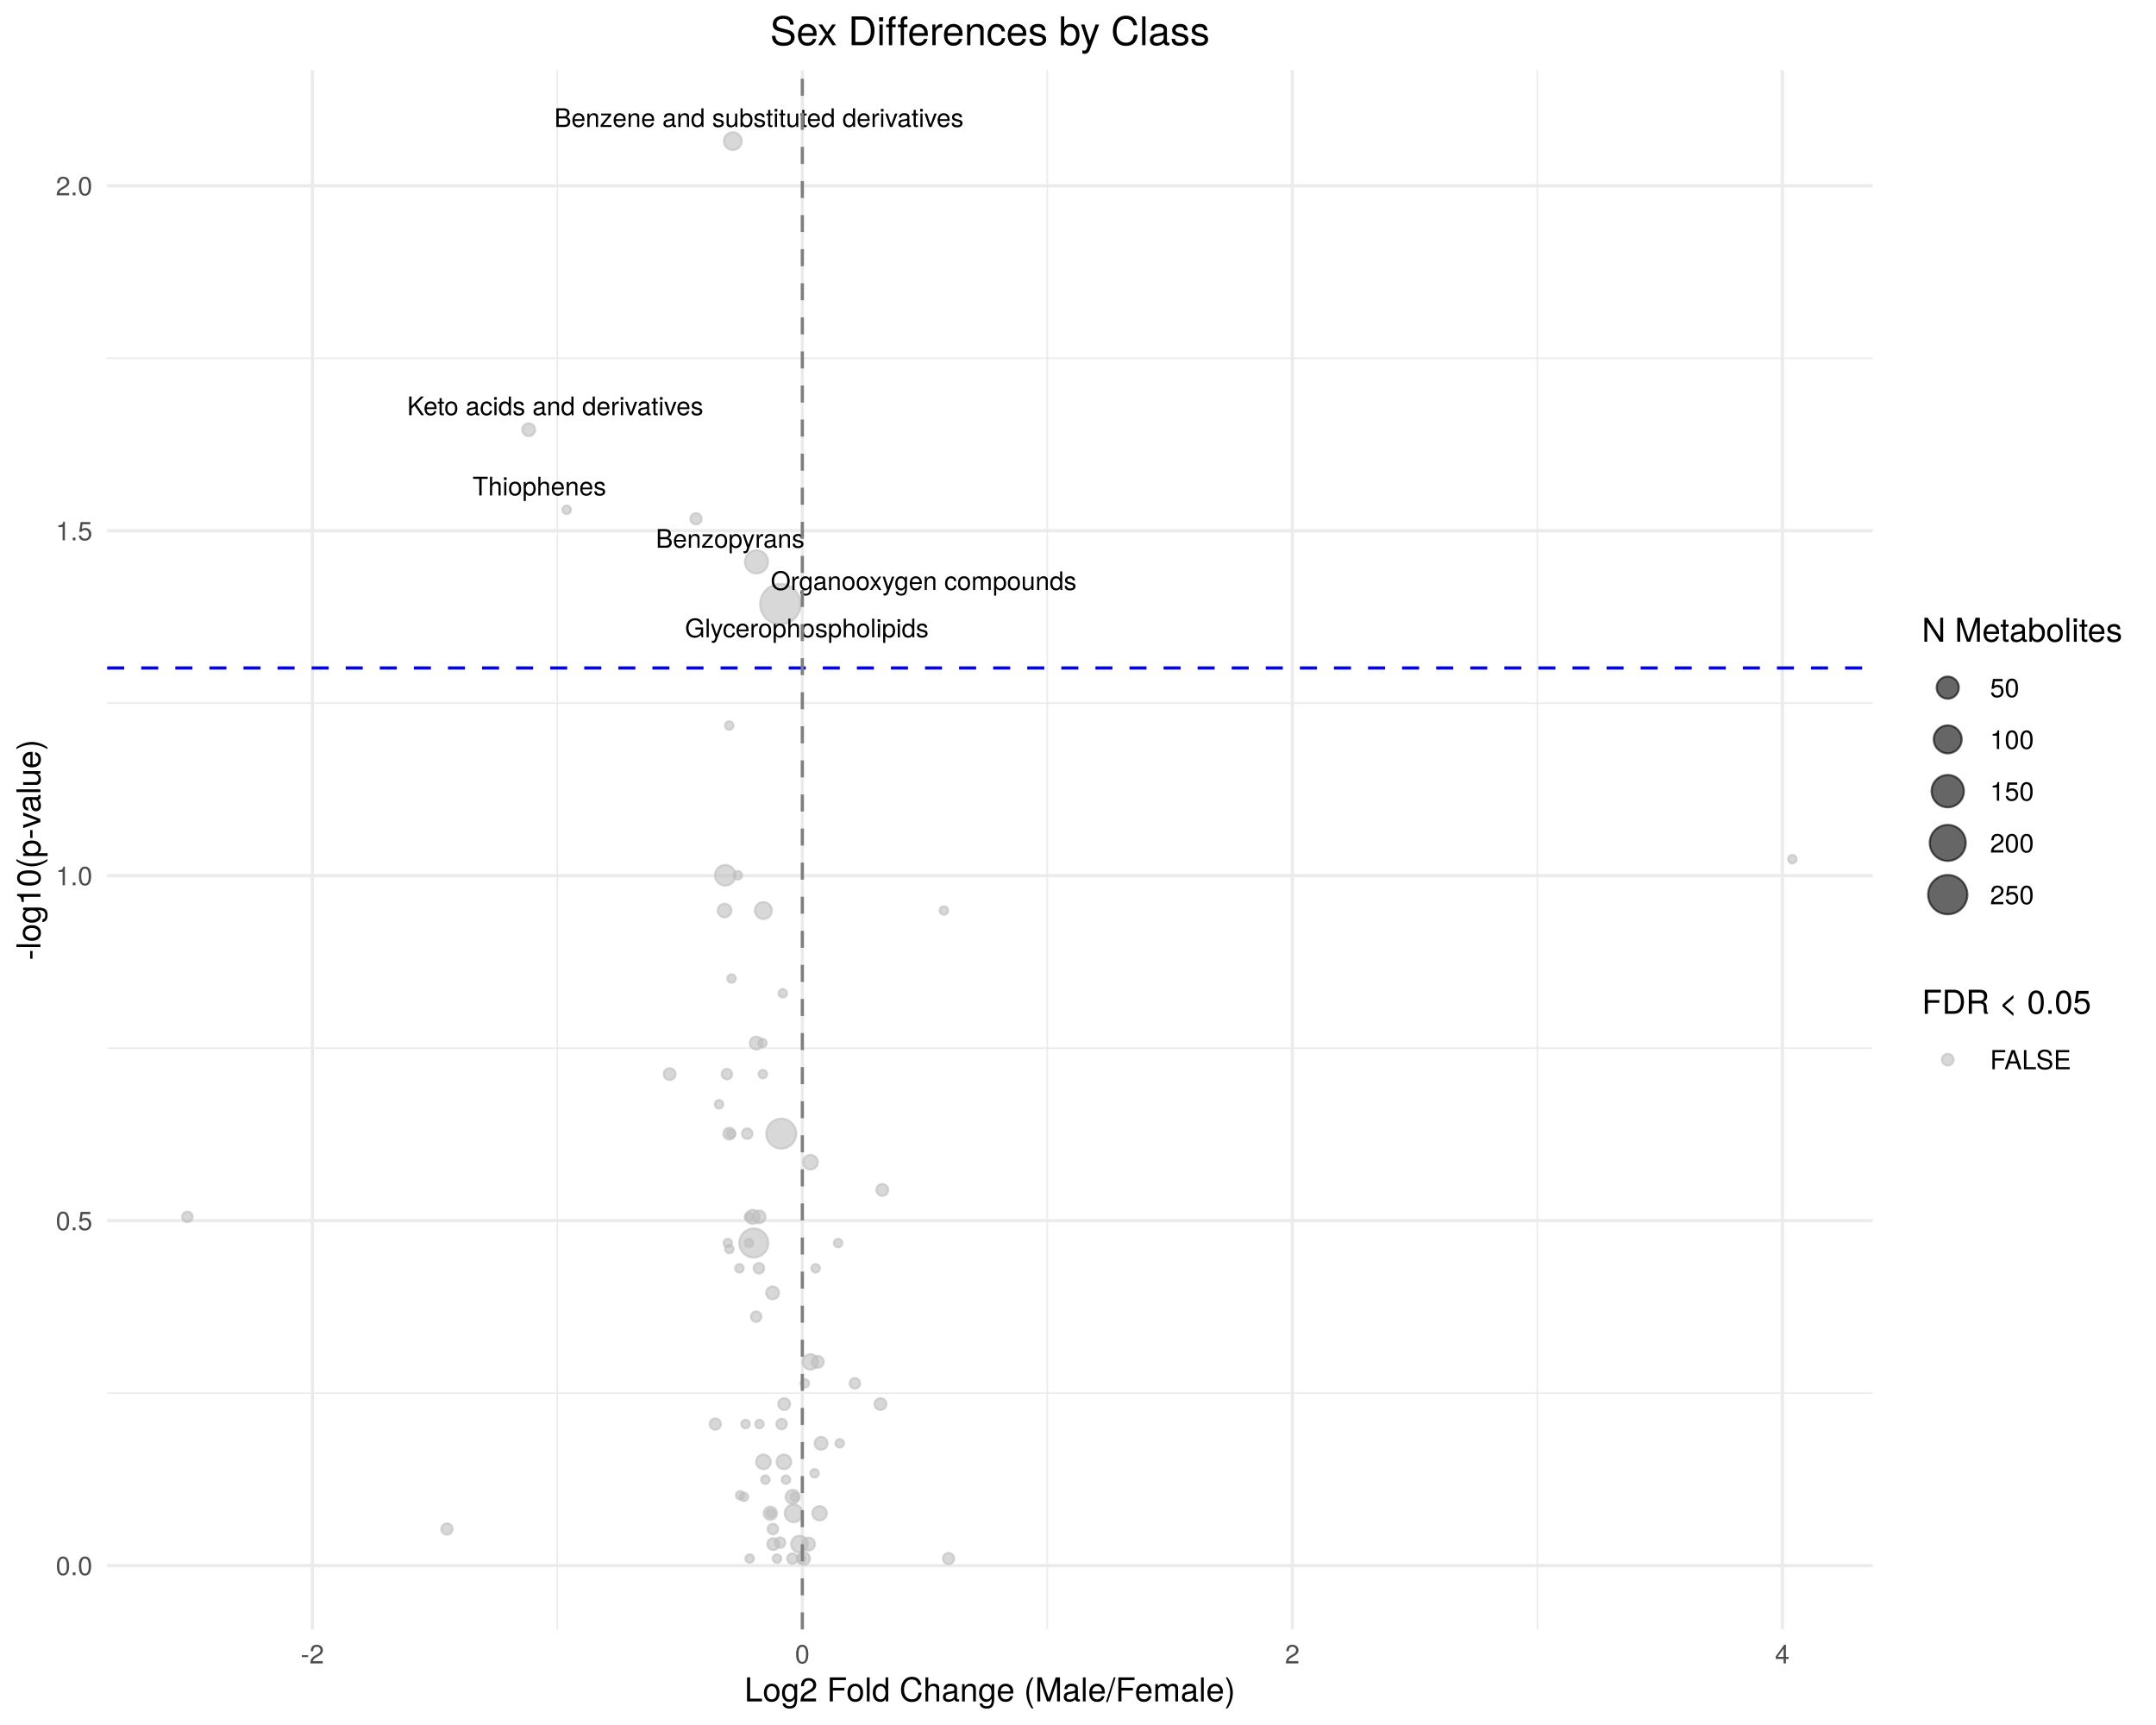
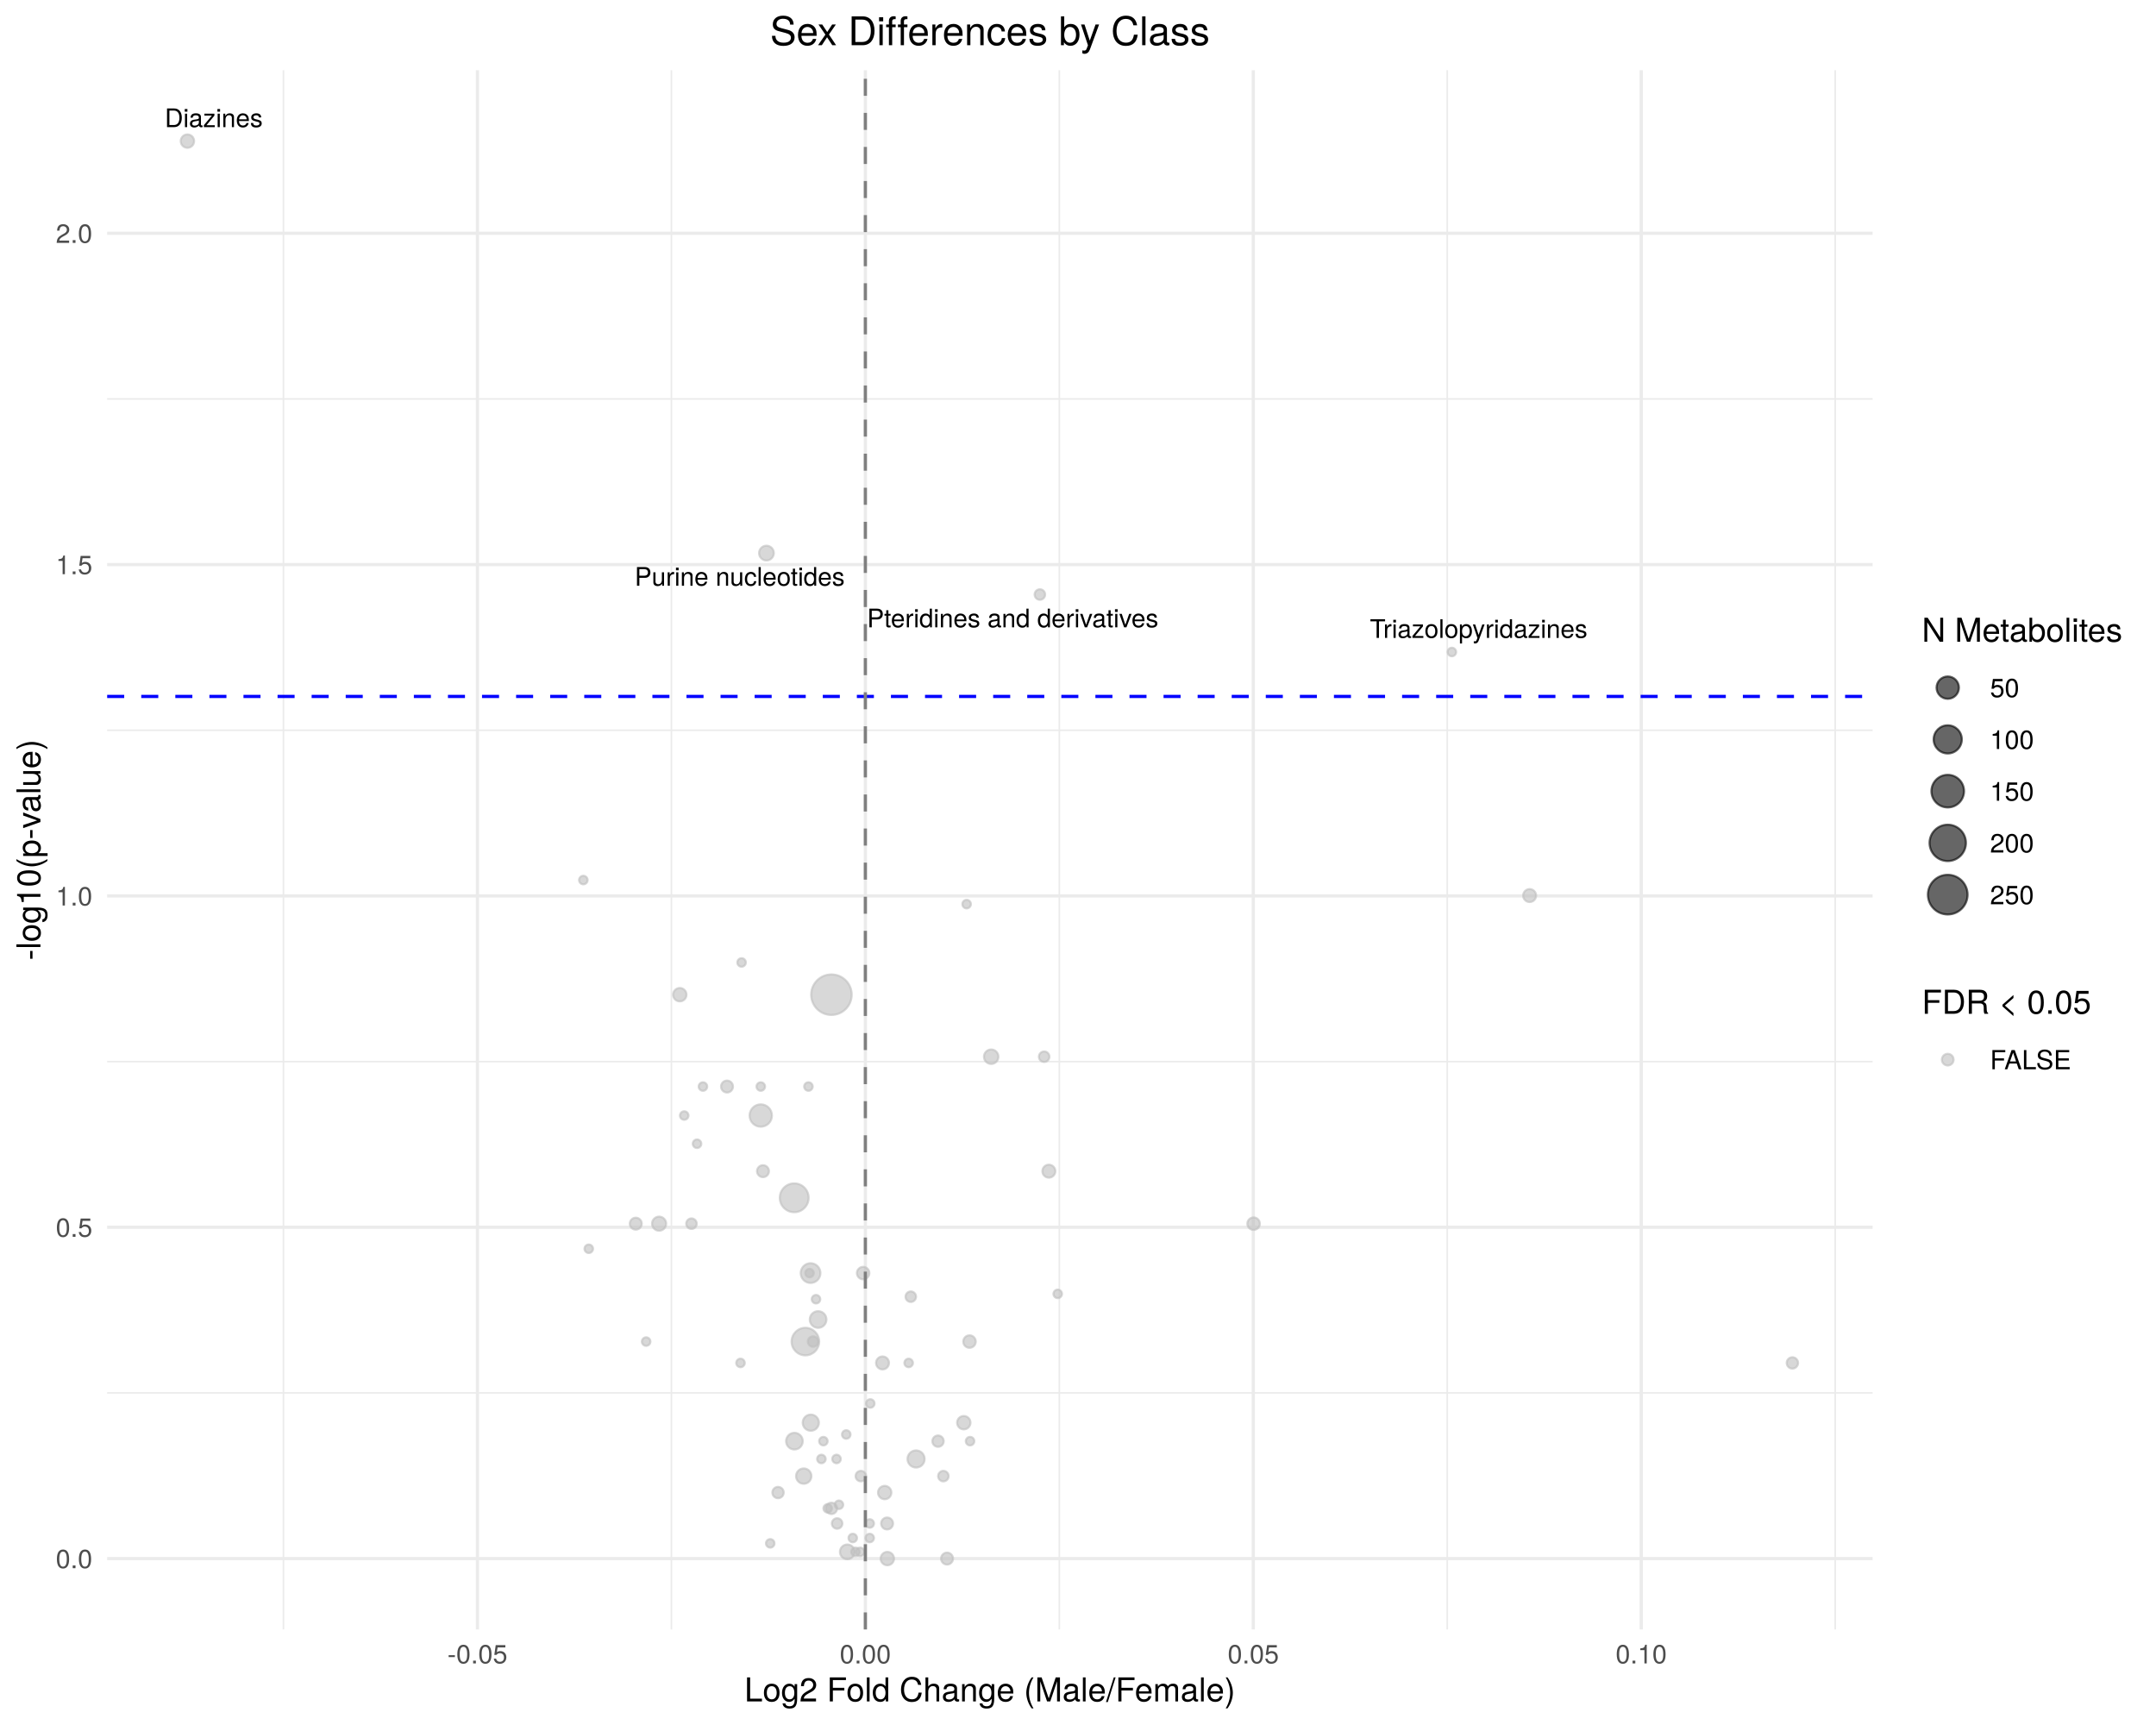
<svg xmlns="http://www.w3.org/2000/svg" class="svglite" width="720.00pt" height="576.00pt" viewBox="0 0 720.00 576.00">
  <defs>
    <style type="text/css">
    .svglite line, .svglite polyline, .svglite polygon, .svglite path, .svglite rect, .svglite circle {
      fill: none;
      stroke: #000000;
      stroke-linecap: round;
      stroke-linejoin: round;
      stroke-miterlimit: 10.00;
    }
    .svglite text {
      white-space: pre;
    }
  </style>
  </defs>
  <rect width="100%" height="100%" style="stroke: none; fill: none;" />
  <defs>
    <clipPath id="cpMC4wMHw3MjAuMDB8MC4wMHw1NzYuMDA=">
      <rect x="0.00" y="0.00" width="720.00" height="576.00" />
    </clipPath>
  </defs>
  <g clip-path="url(#cpMC4wMHw3MjAuMDB8MC4wMHw1NzYuMDA=)">
</g>
  <defs>
    <clipPath id="cpMzUuNzl8NjI1LjM3fDIzLjQ1fDU0NC4wOQ==">
      <rect x="35.79" y="23.45" width="589.57" height="520.64" />
    </clipPath>
  </defs>
  <g clip-path="url(#cpMzUuNzl8NjI1LjM3fDIzLjQ1fDU0NC4wOQ==)">
-     <polyline points="35.79,465.17 625.37,465.17 " style="stroke-width: 0.53; stroke: #EBEBEB; stroke-linecap: butt;" />
-     <polyline points="35.79,349.98 625.37,349.98 " style="stroke-width: 0.53; stroke: #EBEBEB; stroke-linecap: butt;" />
-     <polyline points="35.79,234.80 625.37,234.80 " style="stroke-width: 0.53; stroke: #EBEBEB; stroke-linecap: butt;" />
-     <polyline points="35.79,119.62 625.37,119.62 " style="stroke-width: 0.53; stroke: #EBEBEB; stroke-linecap: butt;" />
-     <polyline points="186.12,544.09 186.12,23.45 " style="stroke-width: 0.53; stroke: #EBEBEB; stroke-linecap: butt;" />
-     <polyline points="349.76,544.09 349.76,23.45 " style="stroke-width: 0.53; stroke: #EBEBEB; stroke-linecap: butt;" />
-     <polyline points="513.39,544.09 513.39,23.45 " style="stroke-width: 0.53; stroke: #EBEBEB; stroke-linecap: butt;" />
-     <polyline points="35.79,522.76 625.37,522.76 " style="stroke-width: 1.07; stroke: #EBEBEB; stroke-linecap: butt;" />
-     <polyline points="35.79,407.58 625.37,407.58 " style="stroke-width: 1.07; stroke: #EBEBEB; stroke-linecap: butt;" />
-     <polyline points="35.79,292.39 625.37,292.39 " style="stroke-width: 1.07; stroke: #EBEBEB; stroke-linecap: butt;" />
-     <polyline points="35.79,177.21 625.37,177.21 " style="stroke-width: 1.07; stroke: #EBEBEB; stroke-linecap: butt;" />
-     <polyline points="35.79,62.03 625.37,62.03 " style="stroke-width: 1.07; stroke: #EBEBEB; stroke-linecap: butt;" />
-     <polyline points="104.31,544.09 104.31,23.45 " style="stroke-width: 1.07; stroke: #EBEBEB; stroke-linecap: butt;" />
-     <polyline points="267.94,544.09 267.94,23.45 " style="stroke-width: 1.07; stroke: #EBEBEB; stroke-linecap: butt;" />
-     <polyline points="431.57,544.09 431.57,23.45 " style="stroke-width: 1.07; stroke: #EBEBEB; stroke-linecap: butt;" />
-     <polyline points="595.20,544.09 595.20,23.45 " style="stroke-width: 1.07; stroke: #EBEBEB; stroke-linecap: butt;" />
-     <circle cx="244.73" cy="47.12" r="2.98" style="stroke-width: 0.71; stroke: #BEBEBE; stroke-opacity: 0.60; fill: #BEBEBE; fill-opacity: 0.60;" />
-     <circle cx="176.55" cy="143.49" r="2.15" style="stroke-width: 0.71; stroke: #BEBEBE; stroke-opacity: 0.60; fill: #BEBEBE; fill-opacity: 0.60;" />
-     <circle cx="189.24" cy="170.22" r="1.42" style="stroke-width: 0.71; stroke: #BEBEBE; stroke-opacity: 0.60; fill: #BEBEBE; fill-opacity: 0.60;" />
-     <circle cx="232.42" cy="173.21" r="1.88" style="stroke-width: 0.71; stroke: #BEBEBE; stroke-opacity: 0.60; fill: #BEBEBE; fill-opacity: 0.60;" />
-     <circle cx="252.63" cy="187.61" r="3.88" style="stroke-width: 0.71; stroke: #BEBEBE; stroke-opacity: 0.60; fill: #BEBEBE; fill-opacity: 0.60;" />
-     <circle cx="260.62" cy="201.73" r="6.76" style="stroke-width: 0.71; stroke: #BEBEBE; stroke-opacity: 0.60; fill: #BEBEBE; fill-opacity: 0.60;" />
-     <circle cx="243.53" cy="242.28" r="1.42" style="stroke-width: 0.71; stroke: #BEBEBE; stroke-opacity: 0.60; fill: #BEBEBE; fill-opacity: 0.60;" />
-     <circle cx="598.57" cy="286.88" r="1.42" style="stroke-width: 0.71; stroke: #BEBEBE; stroke-opacity: 0.60; fill: #BEBEBE; fill-opacity: 0.60;" />
-     <circle cx="246.40" cy="292.27" r="1.42" style="stroke-width: 0.71; stroke: #BEBEBE; stroke-opacity: 0.60; fill: #BEBEBE; fill-opacity: 0.60;" />
-     <circle cx="242.19" cy="292.27" r="3.45" style="stroke-width: 0.71; stroke: #BEBEBE; stroke-opacity: 0.60; fill: #BEBEBE; fill-opacity: 0.60;" />
-     <circle cx="254.93" cy="304.04" r="2.84" style="stroke-width: 0.71; stroke: #BEBEBE; stroke-opacity: 0.60; fill: #BEBEBE; fill-opacity: 0.60;" />
-     <circle cx="241.97" cy="304.04" r="2.28" style="stroke-width: 0.71; stroke: #BEBEBE; stroke-opacity: 0.60; fill: #BEBEBE; fill-opacity: 0.60;" />
-     <circle cx="315.20" cy="304.04" r="1.42" style="stroke-width: 0.71; stroke: #BEBEBE; stroke-opacity: 0.60; fill: #BEBEBE; fill-opacity: 0.60;" />
-     <circle cx="244.30" cy="326.74" r="1.42" style="stroke-width: 0.71; stroke: #BEBEBE; stroke-opacity: 0.60; fill: #BEBEBE; fill-opacity: 0.60;" />
-     <circle cx="261.41" cy="331.67" r="1.42" style="stroke-width: 0.71; stroke: #BEBEBE; stroke-opacity: 0.60; fill: #BEBEBE; fill-opacity: 0.60;" />
-     <circle cx="252.56" cy="348.30" r="2.15" style="stroke-width: 0.71; stroke: #BEBEBE; stroke-opacity: 0.60; fill: #BEBEBE; fill-opacity: 0.60;" />
-     <circle cx="254.62" cy="348.30" r="1.42" style="stroke-width: 0.71; stroke: #BEBEBE; stroke-opacity: 0.60; fill: #BEBEBE; fill-opacity: 0.60;" />
-     <circle cx="223.63" cy="358.66" r="1.98" style="stroke-width: 0.71; stroke: #BEBEBE; stroke-opacity: 0.60; fill: #BEBEBE; fill-opacity: 0.60;" />
-     <circle cx="242.76" cy="358.66" r="1.75" style="stroke-width: 0.71; stroke: #BEBEBE; stroke-opacity: 0.60; fill: #BEBEBE; fill-opacity: 0.60;" />
-     <circle cx="254.72" cy="358.66" r="1.42" style="stroke-width: 0.71; stroke: #BEBEBE; stroke-opacity: 0.60; fill: #BEBEBE; fill-opacity: 0.60;" />
-     <circle cx="240.12" cy="368.74" r="1.42" style="stroke-width: 0.71; stroke: #BEBEBE; stroke-opacity: 0.60; fill: #BEBEBE; fill-opacity: 0.60;" />
-     <circle cx="260.91" cy="378.55" r="5.00" style="stroke-width: 0.71; stroke: #BEBEBE; stroke-opacity: 0.60; fill: #BEBEBE; fill-opacity: 0.60;" />
-     <circle cx="243.55" cy="378.55" r="1.98" style="stroke-width: 0.71; stroke: #BEBEBE; stroke-opacity: 0.60; fill: #BEBEBE; fill-opacity: 0.60;" />
-     <circle cx="249.55" cy="378.55" r="1.75" style="stroke-width: 0.71; stroke: #BEBEBE; stroke-opacity: 0.60; fill: #BEBEBE; fill-opacity: 0.60;" />
-     <circle cx="244.14" cy="378.55" r="1.42" style="stroke-width: 0.71; stroke: #BEBEBE; stroke-opacity: 0.60; fill: #BEBEBE; fill-opacity: 0.60;" />
-     <circle cx="270.66" cy="388.08" r="2.45" style="stroke-width: 0.71; stroke: #BEBEBE; stroke-opacity: 0.60; fill: #BEBEBE; fill-opacity: 0.60;" />
-     <circle cx="294.64" cy="397.34" r="1.98" style="stroke-width: 0.71; stroke: #BEBEBE; stroke-opacity: 0.60; fill: #BEBEBE; fill-opacity: 0.60;" />
-     <circle cx="62.59" cy="406.33" r="1.75" style="stroke-width: 0.71; stroke: #BEBEBE; stroke-opacity: 0.60; fill: #BEBEBE; fill-opacity: 0.60;" />
-     <circle cx="251.34" cy="406.33" r="2.34" style="stroke-width: 0.71; stroke: #BEBEBE; stroke-opacity: 0.60; fill: #BEBEBE; fill-opacity: 0.60;" />
-     <circle cx="250.12" cy="406.33" r="1.42" style="stroke-width: 0.71; stroke: #BEBEBE; stroke-opacity: 0.60; fill: #BEBEBE; fill-opacity: 0.60;" />
-     <circle cx="253.50" cy="406.33" r="2.15" style="stroke-width: 0.71; stroke: #BEBEBE; stroke-opacity: 0.60; fill: #BEBEBE; fill-opacity: 0.60;" />
-     <circle cx="251.73" cy="415.06" r="4.85" style="stroke-width: 0.71; stroke: #BEBEBE; stroke-opacity: 0.60; fill: #BEBEBE; fill-opacity: 0.60;" />
-     <circle cx="279.89" cy="415.06" r="1.42" style="stroke-width: 0.71; stroke: #BEBEBE; stroke-opacity: 0.60; fill: #BEBEBE; fill-opacity: 0.60;" />
-     <circle cx="250.12" cy="415.06" r="1.42" style="stroke-width: 0.71; stroke: #BEBEBE; stroke-opacity: 0.60; fill: #BEBEBE; fill-opacity: 0.60;" />
-     <circle cx="243.05" cy="415.06" r="1.42" style="stroke-width: 0.71; stroke: #BEBEBE; stroke-opacity: 0.60; fill: #BEBEBE; fill-opacity: 0.60;" />
-     <circle cx="243.58" cy="417.08" r="1.42" style="stroke-width: 0.71; stroke: #BEBEBE; stroke-opacity: 0.60; fill: #BEBEBE; fill-opacity: 0.60;" />
-     <circle cx="272.38" cy="423.51" r="1.42" style="stroke-width: 0.71; stroke: #BEBEBE; stroke-opacity: 0.60; fill: #BEBEBE; fill-opacity: 0.60;" />
-     <circle cx="253.44" cy="423.51" r="1.75" style="stroke-width: 0.71; stroke: #BEBEBE; stroke-opacity: 0.60; fill: #BEBEBE; fill-opacity: 0.60;" />
-     <circle cx="246.92" cy="423.51" r="1.42" style="stroke-width: 0.71; stroke: #BEBEBE; stroke-opacity: 0.60; fill: #BEBEBE; fill-opacity: 0.60;" />
-     <circle cx="258.00" cy="431.71" r="2.15" style="stroke-width: 0.71; stroke: #BEBEBE; stroke-opacity: 0.60; fill: #BEBEBE; fill-opacity: 0.60;" />
-     <circle cx="252.52" cy="439.65" r="1.75" style="stroke-width: 0.71; stroke: #BEBEBE; stroke-opacity: 0.60; fill: #BEBEBE; fill-opacity: 0.60;" />
-     <circle cx="270.63" cy="454.75" r="2.59" style="stroke-width: 0.71; stroke: #BEBEBE; stroke-opacity: 0.60; fill: #BEBEBE; fill-opacity: 0.60;" />
-     <circle cx="273.10" cy="454.75" r="1.98" style="stroke-width: 0.71; stroke: #BEBEBE; stroke-opacity: 0.60; fill: #BEBEBE; fill-opacity: 0.60;" />
-     <circle cx="285.49" cy="461.92" r="1.75" style="stroke-width: 0.71; stroke: #BEBEBE; stroke-opacity: 0.60; fill: #BEBEBE; fill-opacity: 0.60;" />
-     <circle cx="268.79" cy="461.92" r="1.42" style="stroke-width: 0.71; stroke: #BEBEBE; stroke-opacity: 0.60; fill: #BEBEBE; fill-opacity: 0.60;" />
-     <circle cx="261.88" cy="468.84" r="1.98" style="stroke-width: 0.71; stroke: #BEBEBE; stroke-opacity: 0.60; fill: #BEBEBE; fill-opacity: 0.60;" />
-     <circle cx="294.03" cy="468.84" r="1.98" style="stroke-width: 0.71; stroke: #BEBEBE; stroke-opacity: 0.60; fill: #BEBEBE; fill-opacity: 0.60;" />
-     <circle cx="248.98" cy="475.51" r="1.42" style="stroke-width: 0.71; stroke: #BEBEBE; stroke-opacity: 0.60; fill: #BEBEBE; fill-opacity: 0.60;" />
-     <circle cx="261.02" cy="475.51" r="1.75" style="stroke-width: 0.71; stroke: #BEBEBE; stroke-opacity: 0.60; fill: #BEBEBE; fill-opacity: 0.60;" />
-     <circle cx="253.62" cy="475.51" r="1.42" style="stroke-width: 0.71; stroke: #BEBEBE; stroke-opacity: 0.60; fill: #BEBEBE; fill-opacity: 0.60;" />
-     <circle cx="238.87" cy="475.51" r="1.88" style="stroke-width: 0.71; stroke: #BEBEBE; stroke-opacity: 0.60; fill: #BEBEBE; fill-opacity: 0.60;" />
-     <circle cx="274.20" cy="481.94" r="2.15" style="stroke-width: 0.71; stroke: #BEBEBE; stroke-opacity: 0.60; fill: #BEBEBE; fill-opacity: 0.60;" />
-     <circle cx="280.42" cy="481.94" r="1.42" style="stroke-width: 0.71; stroke: #BEBEBE; stroke-opacity: 0.60; fill: #BEBEBE; fill-opacity: 0.60;" />
-     <circle cx="261.80" cy="488.13" r="2.45" style="stroke-width: 0.71; stroke: #BEBEBE; stroke-opacity: 0.60; fill: #BEBEBE; fill-opacity: 0.60;" />
-     <circle cx="254.96" cy="488.13" r="2.45" style="stroke-width: 0.71; stroke: #BEBEBE; stroke-opacity: 0.60; fill: #BEBEBE; fill-opacity: 0.60;" />
-     <circle cx="272.03" cy="491.95" r="1.42" style="stroke-width: 0.71; stroke: #BEBEBE; stroke-opacity: 0.60; fill: #BEBEBE; fill-opacity: 0.60;" />
-     <circle cx="262.47" cy="494.09" r="1.42" style="stroke-width: 0.71; stroke: #BEBEBE; stroke-opacity: 0.60; fill: #BEBEBE; fill-opacity: 0.60;" />
-     <circle cx="255.61" cy="494.09" r="1.42" style="stroke-width: 0.71; stroke: #BEBEBE; stroke-opacity: 0.60; fill: #BEBEBE; fill-opacity: 0.60;" />
-     <circle cx="247.18" cy="499.31" r="1.42" style="stroke-width: 0.71; stroke: #BEBEBE; stroke-opacity: 0.60; fill: #BEBEBE; fill-opacity: 0.60;" />
-     <circle cx="264.70" cy="499.81" r="2.34" style="stroke-width: 0.71; stroke: #BEBEBE; stroke-opacity: 0.60; fill: #BEBEBE; fill-opacity: 0.60;" />
-     <circle cx="265.43" cy="499.81" r="1.42" style="stroke-width: 0.71; stroke: #BEBEBE; stroke-opacity: 0.60; fill: #BEBEBE; fill-opacity: 0.60;" />
-     <circle cx="248.43" cy="499.81" r="1.42" style="stroke-width: 0.71; stroke: #BEBEBE; stroke-opacity: 0.60; fill: #BEBEBE; fill-opacity: 0.60;" />
-     <circle cx="257.26" cy="505.30" r="2.22" style="stroke-width: 0.71; stroke: #BEBEBE; stroke-opacity: 0.60; fill: #BEBEBE; fill-opacity: 0.60;" />
-     <circle cx="265.04" cy="505.30" r="2.98" style="stroke-width: 0.71; stroke: #BEBEBE; stroke-opacity: 0.60; fill: #BEBEBE; fill-opacity: 0.60;" />
-     <circle cx="273.71" cy="505.30" r="2.40" style="stroke-width: 0.71; stroke: #BEBEBE; stroke-opacity: 0.60; fill: #BEBEBE; fill-opacity: 0.60;" />
-     <circle cx="257.41" cy="505.30" r="1.42" style="stroke-width: 0.71; stroke: #BEBEBE; stroke-opacity: 0.60; fill: #BEBEBE; fill-opacity: 0.60;" />
-     <circle cx="149.26" cy="510.56" r="1.88" style="stroke-width: 0.71; stroke: #BEBEBE; stroke-opacity: 0.60; fill: #BEBEBE; fill-opacity: 0.60;" />
-     <circle cx="258.11" cy="510.56" r="1.75" style="stroke-width: 0.71; stroke: #BEBEBE; stroke-opacity: 0.60; fill: #BEBEBE; fill-opacity: 0.60;" />
-     <circle cx="260.51" cy="515.12" r="1.75" style="stroke-width: 0.71; stroke: #BEBEBE; stroke-opacity: 0.60; fill: #BEBEBE; fill-opacity: 0.60;" />
-     <circle cx="270.01" cy="515.60" r="2.15" style="stroke-width: 0.71; stroke: #BEBEBE; stroke-opacity: 0.60; fill: #BEBEBE; fill-opacity: 0.60;" />
-     <circle cx="267.00" cy="515.60" r="2.80" style="stroke-width: 0.71; stroke: #BEBEBE; stroke-opacity: 0.60; fill: #BEBEBE; fill-opacity: 0.60;" />
-     <circle cx="258.23" cy="515.60" r="1.98" style="stroke-width: 0.71; stroke: #BEBEBE; stroke-opacity: 0.60; fill: #BEBEBE; fill-opacity: 0.60;" />
-     <circle cx="268.35" cy="520.43" r="2.15" style="stroke-width: 0.71; stroke: #BEBEBE; stroke-opacity: 0.60; fill: #BEBEBE; fill-opacity: 0.60;" />
-     <circle cx="250.34" cy="520.43" r="1.42" style="stroke-width: 0.71; stroke: #BEBEBE; stroke-opacity: 0.60; fill: #BEBEBE; fill-opacity: 0.60;" />
-     <circle cx="316.78" cy="520.43" r="1.88" style="stroke-width: 0.71; stroke: #BEBEBE; stroke-opacity: 0.60; fill: #BEBEBE; fill-opacity: 0.60;" />
-     <circle cx="259.48" cy="520.43" r="1.42" style="stroke-width: 0.71; stroke: #BEBEBE; stroke-opacity: 0.60; fill: #BEBEBE; fill-opacity: 0.60;" />
-     <circle cx="264.65" cy="520.43" r="1.75" style="stroke-width: 0.71; stroke: #BEBEBE; stroke-opacity: 0.60; fill: #BEBEBE; fill-opacity: 0.60;" />
-     <circle cx="267.63" cy="520.43" r="1.42" style="stroke-width: 0.71; stroke: #BEBEBE; stroke-opacity: 0.60; fill: #BEBEBE; fill-opacity: 0.60;" />
-     <text x="253.45" y="42.40" text-anchor="middle" style="font-size: 8.54px; font-weight: 0; font-family: &quot;TeX Gyre Heros&quot;;" textLength="137.03px" lengthAdjust="spacingAndGlyphs">Benzene and substituted derivatives</text>
-     <text x="185.43" y="138.64" text-anchor="middle" style="font-size: 8.54px; font-weight: 0; font-family: &quot;TeX Gyre Heros&quot;;" textLength="99.56px" lengthAdjust="spacingAndGlyphs">Keto acids and derivatives</text>
-     <text x="180.13" y="165.43" text-anchor="middle" style="font-size: 8.54px; font-weight: 0; font-family: &quot;TeX Gyre Heros&quot;;" textLength="44.58px" lengthAdjust="spacingAndGlyphs">Thiophenes</text>
-     <text x="243.84" y="182.90" text-anchor="middle" style="font-size: 8.54px; font-weight: 0; font-family: &quot;TeX Gyre Heros&quot;;" textLength="49.79px" lengthAdjust="spacingAndGlyphs">Benzopyrans</text>
-     <text x="308.45" y="197.02" text-anchor="middle" style="font-size: 8.54px; font-weight: 0; font-family: &quot;TeX Gyre Heros&quot;;" textLength="102.43px" lengthAdjust="spacingAndGlyphs">Organooxygen compounds</text>
-     <text x="269.44" y="212.81" text-anchor="middle" style="font-size: 8.54px; font-weight: 0; font-family: &quot;TeX Gyre Heros&quot;;" textLength="81.55px" lengthAdjust="spacingAndGlyphs">Glycerophospholipids</text>
-     <line x1="35.79" y1="223.04" x2="625.37" y2="223.04" style="stroke-width: 1.07; stroke: #0000FF; stroke-dasharray: 5.69,5.69; stroke-linecap: butt;" />
-     <line x1="267.94" y1="544.09" x2="267.94" y2="23.45" style="stroke-width: 1.07; stroke: #7F7F7F; stroke-dasharray: 5.69,5.69; stroke-linecap: butt;" />
+     <polyline points="35.79,465.11 625.37,465.11 " style="stroke-width: 0.53; stroke: #EBEBEB; stroke-linecap: butt;" />
+     <polyline points="35.79,354.48 625.37,354.48 " style="stroke-width: 0.53; stroke: #EBEBEB; stroke-linecap: butt;" />
+     <polyline points="35.79,243.84 625.37,243.84 " style="stroke-width: 0.53; stroke: #EBEBEB; stroke-linecap: butt;" />
+     <polyline points="35.79,133.21 625.37,133.21 " style="stroke-width: 0.53; stroke: #EBEBEB; stroke-linecap: butt;" />
+     <polyline points="94.66,544.09 94.66,23.45 " style="stroke-width: 0.53; stroke: #EBEBEB; stroke-linecap: butt;" />
+     <polyline points="224.21,544.09 224.21,23.45 " style="stroke-width: 0.53; stroke: #EBEBEB; stroke-linecap: butt;" />
+     <polyline points="353.77,544.09 353.77,23.45 " style="stroke-width: 0.53; stroke: #EBEBEB; stroke-linecap: butt;" />
+     <polyline points="483.32,544.09 483.32,23.45 " style="stroke-width: 0.53; stroke: #EBEBEB; stroke-linecap: butt;" />
+     <polyline points="612.87,544.09 612.87,23.45 " style="stroke-width: 0.53; stroke: #EBEBEB; stroke-linecap: butt;" />
+     <polyline points="35.79,520.43 625.37,520.43 " style="stroke-width: 1.07; stroke: #EBEBEB; stroke-linecap: butt;" />
+     <polyline points="35.79,409.79 625.37,409.79 " style="stroke-width: 1.07; stroke: #EBEBEB; stroke-linecap: butt;" />
+     <polyline points="35.79,299.16 625.37,299.16 " style="stroke-width: 1.07; stroke: #EBEBEB; stroke-linecap: butt;" />
+     <polyline points="35.79,188.52 625.37,188.52 " style="stroke-width: 1.07; stroke: #EBEBEB; stroke-linecap: butt;" />
+     <polyline points="35.79,77.89 625.37,77.89 " style="stroke-width: 1.07; stroke: #EBEBEB; stroke-linecap: butt;" />
+     <polyline points="159.44,544.09 159.44,23.45 " style="stroke-width: 1.07; stroke: #EBEBEB; stroke-linecap: butt;" />
+     <polyline points="288.99,544.09 288.99,23.45 " style="stroke-width: 1.07; stroke: #EBEBEB; stroke-linecap: butt;" />
+     <polyline points="418.54,544.09 418.54,23.45 " style="stroke-width: 1.07; stroke: #EBEBEB; stroke-linecap: butt;" />
+     <polyline points="548.10,544.09 548.10,23.45 " style="stroke-width: 1.07; stroke: #EBEBEB; stroke-linecap: butt;" />
+     <circle cx="62.59" cy="47.12" r="2.23" style="stroke-width: 0.71; stroke: #BEBEBE; stroke-opacity: 0.60; fill: #BEBEBE; fill-opacity: 0.60;" />
+     <circle cx="255.96" cy="184.68" r="2.46" style="stroke-width: 0.71; stroke: #BEBEBE; stroke-opacity: 0.60; fill: #BEBEBE; fill-opacity: 0.60;" />
+     <circle cx="347.27" cy="198.52" r="1.75" style="stroke-width: 0.71; stroke: #BEBEBE; stroke-opacity: 0.60; fill: #BEBEBE; fill-opacity: 0.60;" />
+     <circle cx="484.86" cy="217.71" r="1.42" style="stroke-width: 0.71; stroke: #BEBEBE; stroke-opacity: 0.60; fill: #BEBEBE; fill-opacity: 0.60;" />
+     <circle cx="194.81" cy="293.86" r="1.42" style="stroke-width: 0.71; stroke: #BEBEBE; stroke-opacity: 0.60; fill: #BEBEBE; fill-opacity: 0.60;" />
+     <circle cx="510.82" cy="299.04" r="2.16" style="stroke-width: 0.71; stroke: #BEBEBE; stroke-opacity: 0.60; fill: #BEBEBE; fill-opacity: 0.60;" />
+     <circle cx="322.81" cy="301.90" r="1.42" style="stroke-width: 0.71; stroke: #BEBEBE; stroke-opacity: 0.60; fill: #BEBEBE; fill-opacity: 0.60;" />
+     <circle cx="247.65" cy="321.38" r="1.42" style="stroke-width: 0.71; stroke: #BEBEBE; stroke-opacity: 0.60; fill: #BEBEBE; fill-opacity: 0.60;" />
+     <circle cx="227.02" cy="332.14" r="2.23" style="stroke-width: 0.71; stroke: #BEBEBE; stroke-opacity: 0.60; fill: #BEBEBE; fill-opacity: 0.60;" />
+     <circle cx="277.66" cy="332.14" r="6.76" style="stroke-width: 0.71; stroke: #BEBEBE; stroke-opacity: 0.60; fill: #BEBEBE; fill-opacity: 0.60;" />
+     <circle cx="348.70" cy="352.85" r="1.75" style="stroke-width: 0.71; stroke: #BEBEBE; stroke-opacity: 0.60; fill: #BEBEBE; fill-opacity: 0.60;" />
+     <circle cx="331.01" cy="352.85" r="2.41" style="stroke-width: 0.71; stroke: #BEBEBE; stroke-opacity: 0.60; fill: #BEBEBE; fill-opacity: 0.60;" />
+     <circle cx="254.06" cy="362.81" r="1.42" style="stroke-width: 0.71; stroke: #BEBEBE; stroke-opacity: 0.60; fill: #BEBEBE; fill-opacity: 0.60;" />
+     <circle cx="242.79" cy="362.81" r="1.99" style="stroke-width: 0.71; stroke: #BEBEBE; stroke-opacity: 0.60; fill: #BEBEBE; fill-opacity: 0.60;" />
+     <circle cx="234.75" cy="362.81" r="1.42" style="stroke-width: 0.71; stroke: #BEBEBE; stroke-opacity: 0.60; fill: #BEBEBE; fill-opacity: 0.60;" />
+     <circle cx="269.98" cy="362.81" r="1.42" style="stroke-width: 0.71; stroke: #BEBEBE; stroke-opacity: 0.60; fill: #BEBEBE; fill-opacity: 0.60;" />
+     <circle cx="254.06" cy="372.49" r="3.73" style="stroke-width: 0.71; stroke: #BEBEBE; stroke-opacity: 0.60; fill: #BEBEBE; fill-opacity: 0.60;" />
+     <circle cx="228.50" cy="372.49" r="1.42" style="stroke-width: 0.71; stroke: #BEBEBE; stroke-opacity: 0.60; fill: #BEBEBE; fill-opacity: 0.60;" />
+     <circle cx="232.78" cy="381.91" r="1.42" style="stroke-width: 0.71; stroke: #BEBEBE; stroke-opacity: 0.60; fill: #BEBEBE; fill-opacity: 0.60;" />
+     <circle cx="254.80" cy="391.07" r="1.99" style="stroke-width: 0.71; stroke: #BEBEBE; stroke-opacity: 0.60; fill: #BEBEBE; fill-opacity: 0.60;" />
+     <circle cx="350.27" cy="391.07" r="2.16" style="stroke-width: 0.71; stroke: #BEBEBE; stroke-opacity: 0.60; fill: #BEBEBE; fill-opacity: 0.60;" />
+     <circle cx="265.23" cy="399.96" r="4.81" style="stroke-width: 0.71; stroke: #BEBEBE; stroke-opacity: 0.60; fill: #BEBEBE; fill-opacity: 0.60;" />
+     <circle cx="220.11" cy="408.60" r="2.35" style="stroke-width: 0.71; stroke: #BEBEBE; stroke-opacity: 0.60; fill: #BEBEBE; fill-opacity: 0.60;" />
+     <circle cx="418.64" cy="408.60" r="2.08" style="stroke-width: 0.71; stroke: #BEBEBE; stroke-opacity: 0.60; fill: #BEBEBE; fill-opacity: 0.60;" />
+     <circle cx="212.32" cy="408.60" r="1.99" style="stroke-width: 0.71; stroke: #BEBEBE; stroke-opacity: 0.60; fill: #BEBEBE; fill-opacity: 0.60;" />
+     <circle cx="230.92" cy="408.60" r="1.75" style="stroke-width: 0.71; stroke: #BEBEBE; stroke-opacity: 0.60; fill: #BEBEBE; fill-opacity: 0.60;" />
+     <circle cx="196.62" cy="416.98" r="1.42" style="stroke-width: 0.71; stroke: #BEBEBE; stroke-opacity: 0.60; fill: #BEBEBE; fill-opacity: 0.60;" />
+     <circle cx="270.69" cy="425.10" r="3.29" style="stroke-width: 0.71; stroke: #BEBEBE; stroke-opacity: 0.60; fill: #BEBEBE; fill-opacity: 0.60;" />
+     <circle cx="288.25" cy="425.10" r="2.08" style="stroke-width: 0.71; stroke: #BEBEBE; stroke-opacity: 0.60; fill: #BEBEBE; fill-opacity: 0.60;" />
+     <circle cx="270.35" cy="425.10" r="1.42" style="stroke-width: 0.71; stroke: #BEBEBE; stroke-opacity: 0.60; fill: #BEBEBE; fill-opacity: 0.60;" />
+     <circle cx="353.23" cy="432.04" r="1.42" style="stroke-width: 0.71; stroke: #BEBEBE; stroke-opacity: 0.60; fill: #BEBEBE; fill-opacity: 0.60;" />
+     <circle cx="304.16" cy="432.98" r="1.75" style="stroke-width: 0.71; stroke: #BEBEBE; stroke-opacity: 0.60; fill: #BEBEBE; fill-opacity: 0.60;" />
+     <circle cx="272.51" cy="433.82" r="1.42" style="stroke-width: 0.71; stroke: #BEBEBE; stroke-opacity: 0.60; fill: #BEBEBE; fill-opacity: 0.60;" />
+     <circle cx="273.21" cy="440.60" r="2.78" style="stroke-width: 0.71; stroke: #BEBEBE; stroke-opacity: 0.60; fill: #BEBEBE; fill-opacity: 0.60;" />
+     <circle cx="268.96" cy="447.97" r="4.60" style="stroke-width: 0.71; stroke: #BEBEBE; stroke-opacity: 0.60; fill: #BEBEBE; fill-opacity: 0.60;" />
+     <circle cx="271.53" cy="447.97" r="1.75" style="stroke-width: 0.71; stroke: #BEBEBE; stroke-opacity: 0.60; fill: #BEBEBE; fill-opacity: 0.60;" />
+     <circle cx="323.77" cy="447.97" r="2.08" style="stroke-width: 0.71; stroke: #BEBEBE; stroke-opacity: 0.60; fill: #BEBEBE; fill-opacity: 0.60;" />
+     <circle cx="215.78" cy="447.97" r="1.42" style="stroke-width: 0.71; stroke: #BEBEBE; stroke-opacity: 0.60; fill: #BEBEBE; fill-opacity: 0.60;" />
+     <circle cx="294.72" cy="455.10" r="2.16" style="stroke-width: 0.71; stroke: #BEBEBE; stroke-opacity: 0.60; fill: #BEBEBE; fill-opacity: 0.60;" />
+     <circle cx="598.57" cy="455.10" r="1.89" style="stroke-width: 0.71; stroke: #BEBEBE; stroke-opacity: 0.60; fill: #BEBEBE; fill-opacity: 0.60;" />
+     <circle cx="303.45" cy="455.10" r="1.42" style="stroke-width: 0.71; stroke: #BEBEBE; stroke-opacity: 0.60; fill: #BEBEBE; fill-opacity: 0.60;" />
+     <circle cx="247.29" cy="455.10" r="1.42" style="stroke-width: 0.71; stroke: #BEBEBE; stroke-opacity: 0.60; fill: #BEBEBE; fill-opacity: 0.60;" />
+     <circle cx="290.63" cy="468.64" r="1.42" style="stroke-width: 0.71; stroke: #BEBEBE; stroke-opacity: 0.60; fill: #BEBEBE; fill-opacity: 0.60;" />
+     <circle cx="321.86" cy="475.05" r="2.23" style="stroke-width: 0.71; stroke: #BEBEBE; stroke-opacity: 0.60; fill: #BEBEBE; fill-opacity: 0.60;" />
+     <circle cx="270.77" cy="475.05" r="2.70" style="stroke-width: 0.71; stroke: #BEBEBE; stroke-opacity: 0.60; fill: #BEBEBE; fill-opacity: 0.60;" />
+     <circle cx="282.61" cy="478.99" r="1.42" style="stroke-width: 0.71; stroke: #BEBEBE; stroke-opacity: 0.60; fill: #BEBEBE; fill-opacity: 0.60;" />
+     <circle cx="313.26" cy="481.22" r="1.89" style="stroke-width: 0.71; stroke: #BEBEBE; stroke-opacity: 0.60; fill: #BEBEBE; fill-opacity: 0.60;" />
+     <circle cx="274.97" cy="481.22" r="1.42" style="stroke-width: 0.71; stroke: #BEBEBE; stroke-opacity: 0.60; fill: #BEBEBE; fill-opacity: 0.60;" />
+     <circle cx="265.30" cy="481.22" r="2.78" style="stroke-width: 0.71; stroke: #BEBEBE; stroke-opacity: 0.60; fill: #BEBEBE; fill-opacity: 0.60;" />
+     <circle cx="323.95" cy="481.22" r="1.42" style="stroke-width: 0.71; stroke: #BEBEBE; stroke-opacity: 0.60; fill: #BEBEBE; fill-opacity: 0.60;" />
+     <circle cx="305.92" cy="487.17" r="2.86" style="stroke-width: 0.71; stroke: #BEBEBE; stroke-opacity: 0.60; fill: #BEBEBE; fill-opacity: 0.60;" />
+     <circle cx="274.31" cy="487.17" r="1.42" style="stroke-width: 0.71; stroke: #BEBEBE; stroke-opacity: 0.60; fill: #BEBEBE; fill-opacity: 0.60;" />
+     <circle cx="279.36" cy="487.17" r="1.42" style="stroke-width: 0.71; stroke: #BEBEBE; stroke-opacity: 0.60; fill: #BEBEBE; fill-opacity: 0.60;" />
+     <circle cx="315.04" cy="492.89" r="1.75" style="stroke-width: 0.71; stroke: #BEBEBE; stroke-opacity: 0.60; fill: #BEBEBE; fill-opacity: 0.60;" />
+     <circle cx="268.41" cy="492.89" r="2.56" style="stroke-width: 0.71; stroke: #BEBEBE; stroke-opacity: 0.60; fill: #BEBEBE; fill-opacity: 0.60;" />
+     <circle cx="287.48" cy="492.89" r="1.75" style="stroke-width: 0.71; stroke: #BEBEBE; stroke-opacity: 0.60; fill: #BEBEBE; fill-opacity: 0.60;" />
+     <circle cx="259.83" cy="498.38" r="1.89" style="stroke-width: 0.71; stroke: #BEBEBE; stroke-opacity: 0.60; fill: #BEBEBE; fill-opacity: 0.60;" />
+     <circle cx="295.45" cy="498.38" r="2.23" style="stroke-width: 0.71; stroke: #BEBEBE; stroke-opacity: 0.60; fill: #BEBEBE; fill-opacity: 0.60;" />
+     <circle cx="280.17" cy="502.46" r="1.42" style="stroke-width: 0.71; stroke: #BEBEBE; stroke-opacity: 0.60; fill: #BEBEBE; fill-opacity: 0.60;" />
+     <circle cx="277.67" cy="503.66" r="1.89" style="stroke-width: 0.71; stroke: #BEBEBE; stroke-opacity: 0.60; fill: #BEBEBE; fill-opacity: 0.60;" />
+     <circle cx="276.41" cy="503.66" r="1.42" style="stroke-width: 0.71; stroke: #BEBEBE; stroke-opacity: 0.60; fill: #BEBEBE; fill-opacity: 0.60;" />
+     <circle cx="290.45" cy="508.71" r="1.42" style="stroke-width: 0.71; stroke: #BEBEBE; stroke-opacity: 0.60; fill: #BEBEBE; fill-opacity: 0.60;" />
+     <circle cx="296.25" cy="508.71" r="1.99" style="stroke-width: 0.71; stroke: #BEBEBE; stroke-opacity: 0.60; fill: #BEBEBE; fill-opacity: 0.60;" />
+     <circle cx="279.56" cy="508.71" r="1.75" style="stroke-width: 0.71; stroke: #BEBEBE; stroke-opacity: 0.60; fill: #BEBEBE; fill-opacity: 0.60;" />
+     <circle cx="290.44" cy="513.56" r="1.42" style="stroke-width: 0.71; stroke: #BEBEBE; stroke-opacity: 0.60; fill: #BEBEBE; fill-opacity: 0.60;" />
+     <circle cx="284.78" cy="513.56" r="1.42" style="stroke-width: 0.71; stroke: #BEBEBE; stroke-opacity: 0.60; fill: #BEBEBE; fill-opacity: 0.60;" />
+     <circle cx="257.22" cy="515.35" r="1.42" style="stroke-width: 0.71; stroke: #BEBEBE; stroke-opacity: 0.60; fill: #BEBEBE; fill-opacity: 0.60;" />
+     <circle cx="285.68" cy="518.19" r="1.42" style="stroke-width: 0.71; stroke: #BEBEBE; stroke-opacity: 0.60; fill: #BEBEBE; fill-opacity: 0.60;" />
+     <circle cx="282.96" cy="518.19" r="2.46" style="stroke-width: 0.71; stroke: #BEBEBE; stroke-opacity: 0.60; fill: #BEBEBE; fill-opacity: 0.60;" />
+     <circle cx="287.24" cy="518.19" r="1.42" style="stroke-width: 0.71; stroke: #BEBEBE; stroke-opacity: 0.60; fill: #BEBEBE; fill-opacity: 0.60;" />
+     <circle cx="296.33" cy="520.43" r="2.23" style="stroke-width: 0.71; stroke: #BEBEBE; stroke-opacity: 0.60; fill: #BEBEBE; fill-opacity: 0.60;" />
+     <circle cx="316.27" cy="520.43" r="1.99" style="stroke-width: 0.71; stroke: #BEBEBE; stroke-opacity: 0.60; fill: #BEBEBE; fill-opacity: 0.60;" />
+     <text x="71.38" y="42.45" text-anchor="middle" style="font-size: 8.54px; font-weight: 0; font-family: &quot;TeX Gyre Heros&quot;;" textLength="32.70px" lengthAdjust="spacingAndGlyphs">Diazines</text>
+     <text x="247.02" y="195.58" text-anchor="middle" style="font-size: 8.54px; font-weight: 0; font-family: &quot;TeX Gyre Heros&quot;;" textLength="70.18px" lengthAdjust="spacingAndGlyphs">Purine nucleotides</text>
+     <text x="338.20" y="209.47" text-anchor="middle" style="font-size: 8.54px; font-weight: 0; font-family: &quot;TeX Gyre Heros&quot;;" textLength="97.67px" lengthAdjust="spacingAndGlyphs">Pteridines and derivatives</text>
+     <text x="493.81" y="213.00" text-anchor="middle" style="font-size: 8.54px; font-weight: 0; font-family: &quot;TeX Gyre Heros&quot;;" textLength="73.48px" lengthAdjust="spacingAndGlyphs">Triazolopyridazines</text>
+     <line x1="35.79" y1="232.55" x2="625.37" y2="232.55" style="stroke-width: 1.07; stroke: #0000FF; stroke-dasharray: 5.69,5.69; stroke-linecap: butt;" />
+     <line x1="288.99" y1="544.09" x2="288.99" y2="23.45" style="stroke-width: 1.07; stroke: #7F7F7F; stroke-dasharray: 5.69,5.69; stroke-linecap: butt;" />
  </g>
  <g clip-path="url(#cpMC4wMHw3MjAuMDB8MC4wMHw1NzYuMDA=)">
-     <text x="30.86" y="525.97" text-anchor="end" style="font-size: 8.80px; font-weight: 0;fill: #4D4D4D; font-family: &quot;TeX Gyre Heros&quot;;" textLength="12.23px" lengthAdjust="spacingAndGlyphs">0.0</text>
-     <text x="30.86" y="410.78" text-anchor="end" style="font-size: 8.80px; font-weight: 0;fill: #4D4D4D; font-family: &quot;TeX Gyre Heros&quot;;" textLength="12.23px" lengthAdjust="spacingAndGlyphs">0.5</text>
-     <text x="30.86" y="295.60" text-anchor="end" style="font-size: 8.80px; font-weight: 0;fill: #4D4D4D; font-family: &quot;TeX Gyre Heros&quot;;" textLength="12.23px" lengthAdjust="spacingAndGlyphs">1.0</text>
-     <text x="30.86" y="180.42" text-anchor="end" style="font-size: 8.80px; font-weight: 0;fill: #4D4D4D; font-family: &quot;TeX Gyre Heros&quot;;" textLength="12.23px" lengthAdjust="spacingAndGlyphs">1.5</text>
-     <text x="30.86" y="65.23" text-anchor="end" style="font-size: 8.80px; font-weight: 0;fill: #4D4D4D; font-family: &quot;TeX Gyre Heros&quot;;" textLength="12.23px" lengthAdjust="spacingAndGlyphs">2.0</text>
-     <text x="104.31" y="555.44" text-anchor="middle" style="font-size: 8.80px; font-weight: 0;fill: #4D4D4D; font-family: &quot;TeX Gyre Heros&quot;;" textLength="7.82px" lengthAdjust="spacingAndGlyphs">-2</text>
-     <text x="267.94" y="555.44" text-anchor="middle" style="font-size: 8.80px; font-weight: 0;fill: #4D4D4D; font-family: &quot;TeX Gyre Heros&quot;;" textLength="4.89px" lengthAdjust="spacingAndGlyphs">0</text>
-     <text x="431.57" y="555.44" text-anchor="middle" style="font-size: 8.80px; font-weight: 0;fill: #4D4D4D; font-family: &quot;TeX Gyre Heros&quot;;" textLength="4.89px" lengthAdjust="spacingAndGlyphs">2</text>
-     <text x="595.20" y="555.44" text-anchor="middle" style="font-size: 8.80px; font-weight: 0;fill: #4D4D4D; font-family: &quot;TeX Gyre Heros&quot;;" textLength="4.89px" lengthAdjust="spacingAndGlyphs">4</text>
+     <text x="30.86" y="523.64" text-anchor="end" style="font-size: 8.80px; font-weight: 0;fill: #4D4D4D; font-family: &quot;TeX Gyre Heros&quot;;" textLength="12.23px" lengthAdjust="spacingAndGlyphs">0.0</text>
+     <text x="30.86" y="413.00" text-anchor="end" style="font-size: 8.80px; font-weight: 0;fill: #4D4D4D; font-family: &quot;TeX Gyre Heros&quot;;" textLength="12.23px" lengthAdjust="spacingAndGlyphs">0.5</text>
+     <text x="30.86" y="302.37" text-anchor="end" style="font-size: 8.80px; font-weight: 0;fill: #4D4D4D; font-family: &quot;TeX Gyre Heros&quot;;" textLength="12.23px" lengthAdjust="spacingAndGlyphs">1.0</text>
+     <text x="30.86" y="191.73" text-anchor="end" style="font-size: 8.80px; font-weight: 0;fill: #4D4D4D; font-family: &quot;TeX Gyre Heros&quot;;" textLength="12.23px" lengthAdjust="spacingAndGlyphs">1.5</text>
+     <text x="30.86" y="81.10" text-anchor="end" style="font-size: 8.80px; font-weight: 0;fill: #4D4D4D; font-family: &quot;TeX Gyre Heros&quot;;" textLength="12.23px" lengthAdjust="spacingAndGlyphs">2.0</text>
+     <text x="159.44" y="555.44" text-anchor="middle" style="font-size: 8.80px; font-weight: 0;fill: #4D4D4D; font-family: &quot;TeX Gyre Heros&quot;;" textLength="20.04px" lengthAdjust="spacingAndGlyphs">-0.05</text>
+     <text x="288.99" y="555.44" text-anchor="middle" style="font-size: 8.80px; font-weight: 0;fill: #4D4D4D; font-family: &quot;TeX Gyre Heros&quot;;" textLength="17.11px" lengthAdjust="spacingAndGlyphs">0.00</text>
+     <text x="418.54" y="555.44" text-anchor="middle" style="font-size: 8.80px; font-weight: 0;fill: #4D4D4D; font-family: &quot;TeX Gyre Heros&quot;;" textLength="17.11px" lengthAdjust="spacingAndGlyphs">0.05</text>
+     <text x="548.10" y="555.44" text-anchor="middle" style="font-size: 8.80px; font-weight: 0;fill: #4D4D4D; font-family: &quot;TeX Gyre Heros&quot;;" textLength="17.11px" lengthAdjust="spacingAndGlyphs">0.10</text>
    <text x="330.58" y="568.12" text-anchor="middle" style="font-size: 11.00px; font-weight: 0; font-family: &quot;TeX Gyre Heros&quot;;" textLength="164.40px" lengthAdjust="spacingAndGlyphs">Log2 Fold Change (Male/Female)</text>
    <text transform="translate(13.50,283.77) rotate(-90)" text-anchor="middle" style="font-size: 11.00px; font-weight: 0; font-family: &quot;TeX Gyre Heros&quot;;" textLength="73.94px" lengthAdjust="spacingAndGlyphs">-log10(p-value)</text>
    <text x="641.81" y="214.29" style="font-size: 11.00px; font-weight: 0; font-family: &quot;TeX Gyre Heros&quot;;" textLength="67.23px" lengthAdjust="spacingAndGlyphs">N Metabolites</text>
-     <circle cx="650.45" cy="229.61" r="3.70" style="stroke-width: 0.71; stroke: #000000; stroke-opacity: 0.60; fill: #000000; fill-opacity: 0.60;" />
-     <circle cx="650.45" cy="246.89" r="4.66" style="stroke-width: 0.71; stroke: #000000; stroke-opacity: 0.60; fill: #000000; fill-opacity: 0.60;" />
-     <circle cx="650.45" cy="264.17" r="5.39" style="stroke-width: 0.71; stroke: #000000; stroke-opacity: 0.60; fill: #000000; fill-opacity: 0.60;" />
-     <circle cx="650.45" cy="281.45" r="6.01" style="stroke-width: 0.71; stroke: #000000; stroke-opacity: 0.60; fill: #000000; fill-opacity: 0.60;" />
-     <circle cx="650.45" cy="298.73" r="6.55" style="stroke-width: 0.71; stroke: #000000; stroke-opacity: 0.60; fill: #000000; fill-opacity: 0.60;" />
+     <circle cx="650.45" cy="229.61" r="3.73" style="stroke-width: 0.71; stroke: #000000; stroke-opacity: 0.60; fill: #000000; fill-opacity: 0.60;" />
+     <circle cx="650.45" cy="246.89" r="4.70" style="stroke-width: 0.71; stroke: #000000; stroke-opacity: 0.60; fill: #000000; fill-opacity: 0.60;" />
+     <circle cx="650.45" cy="264.17" r="5.44" style="stroke-width: 0.71; stroke: #000000; stroke-opacity: 0.60; fill: #000000; fill-opacity: 0.60;" />
+     <circle cx="650.45" cy="281.45" r="6.07" style="stroke-width: 0.71; stroke: #000000; stroke-opacity: 0.60; fill: #000000; fill-opacity: 0.60;" />
+     <circle cx="650.45" cy="298.73" r="6.62" style="stroke-width: 0.71; stroke: #000000; stroke-opacity: 0.60; fill: #000000; fill-opacity: 0.60;" />
    <text x="664.57" y="232.82" style="font-size: 8.80px; font-weight: 0; font-family: &quot;TeX Gyre Heros&quot;;" textLength="9.78px" lengthAdjust="spacingAndGlyphs">50</text>
    <text x="664.57" y="250.10" style="font-size: 8.80px; font-weight: 0; font-family: &quot;TeX Gyre Heros&quot;;" textLength="14.67px" lengthAdjust="spacingAndGlyphs">100</text>
    <text x="664.57" y="267.38" style="font-size: 8.80px; font-weight: 0; font-family: &quot;TeX Gyre Heros&quot;;" textLength="14.67px" lengthAdjust="spacingAndGlyphs">150</text>
    <text x="664.57" y="284.66" style="font-size: 8.80px; font-weight: 0; font-family: &quot;TeX Gyre Heros&quot;;" textLength="14.67px" lengthAdjust="spacingAndGlyphs">200</text>
    <text x="664.57" y="301.94" style="font-size: 8.80px; font-weight: 0; font-family: &quot;TeX Gyre Heros&quot;;" textLength="14.67px" lengthAdjust="spacingAndGlyphs">250</text>
    <text x="641.81" y="338.51" style="font-size: 11.00px; font-weight: 0; font-family: &quot;TeX Gyre Heros&quot;;" textLength="56.54px" lengthAdjust="spacingAndGlyphs">FDR &lt; 0.05</text>
    <circle cx="650.45" cy="353.83" r="1.95" style="stroke-width: 0.71; stroke: #BEBEBE; stroke-opacity: 0.60; fill: #BEBEBE; fill-opacity: 0.60;" />
    <text x="664.57" y="357.04" style="font-size: 8.80px; font-weight: 0; font-family: &quot;TeX Gyre Heros&quot;;" textLength="27.87px" lengthAdjust="spacingAndGlyphs">FALSE</text>
    <text x="330.58" y="15.09" text-anchor="middle" style="font-size: 13.20px; font-weight: 0; font-family: &quot;TeX Gyre Heros&quot;;" textLength="147.29px" lengthAdjust="spacingAndGlyphs">Sex Differences by Class</text>
  </g>
</svg>
